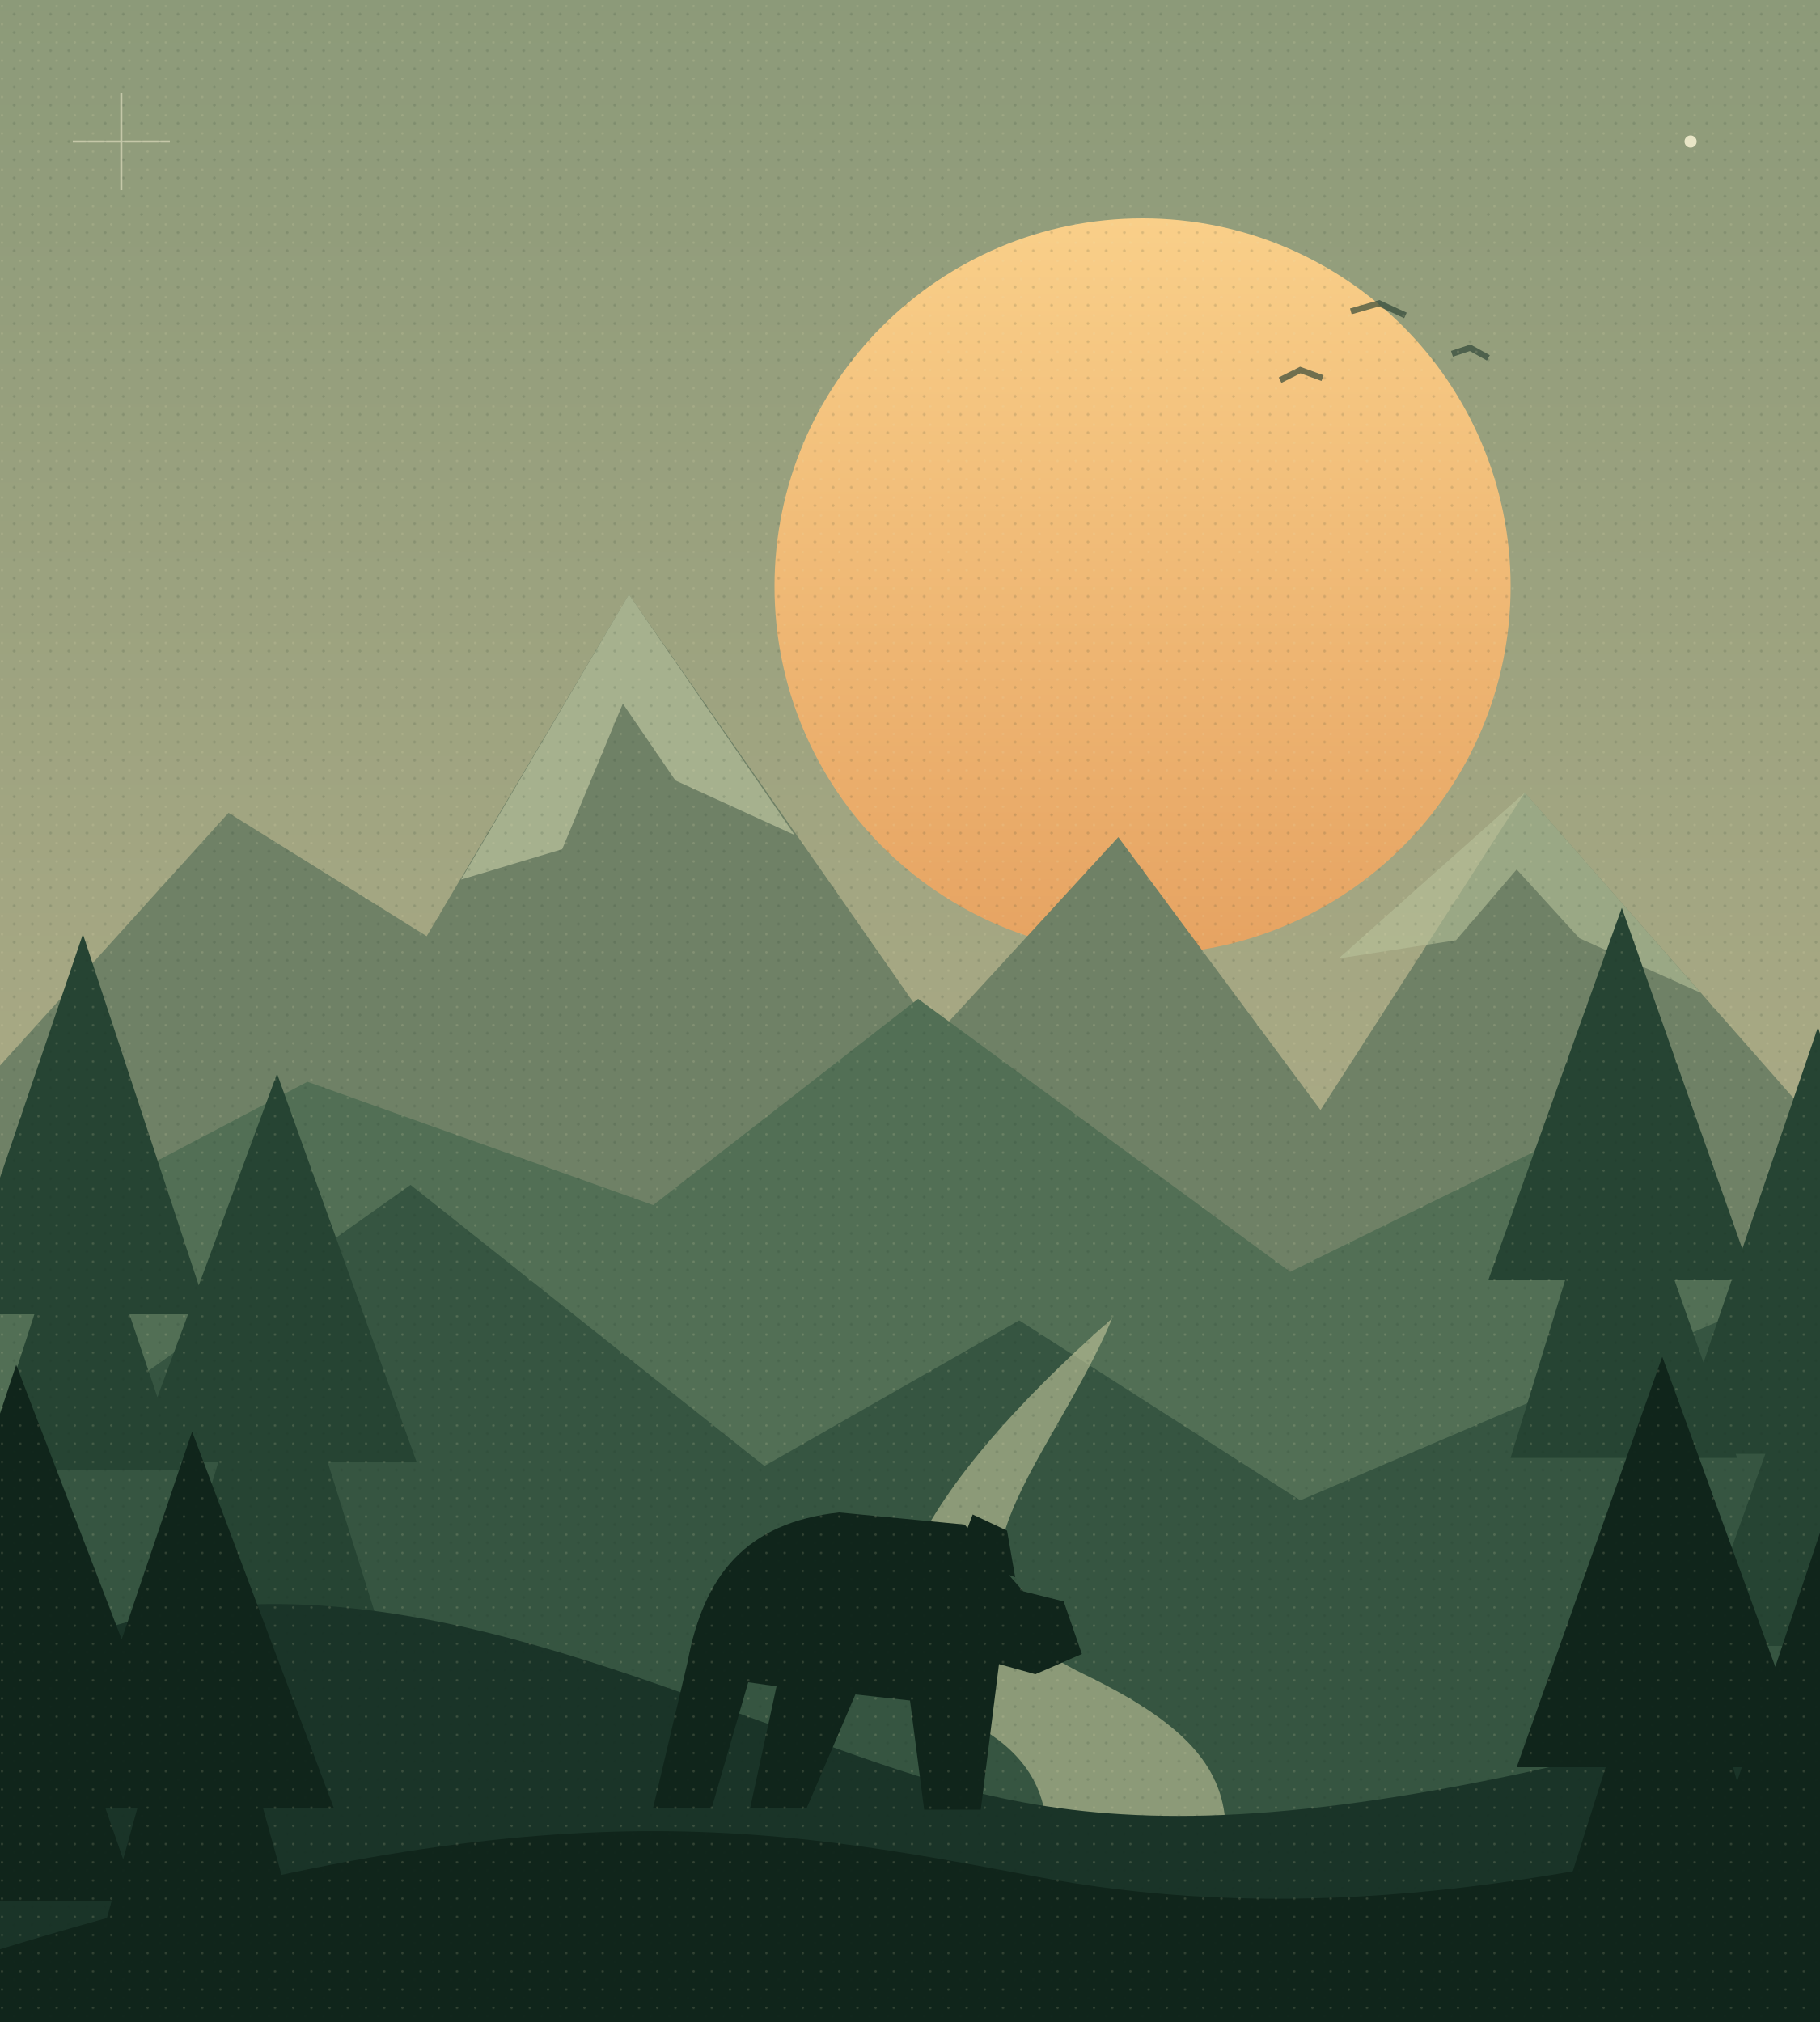
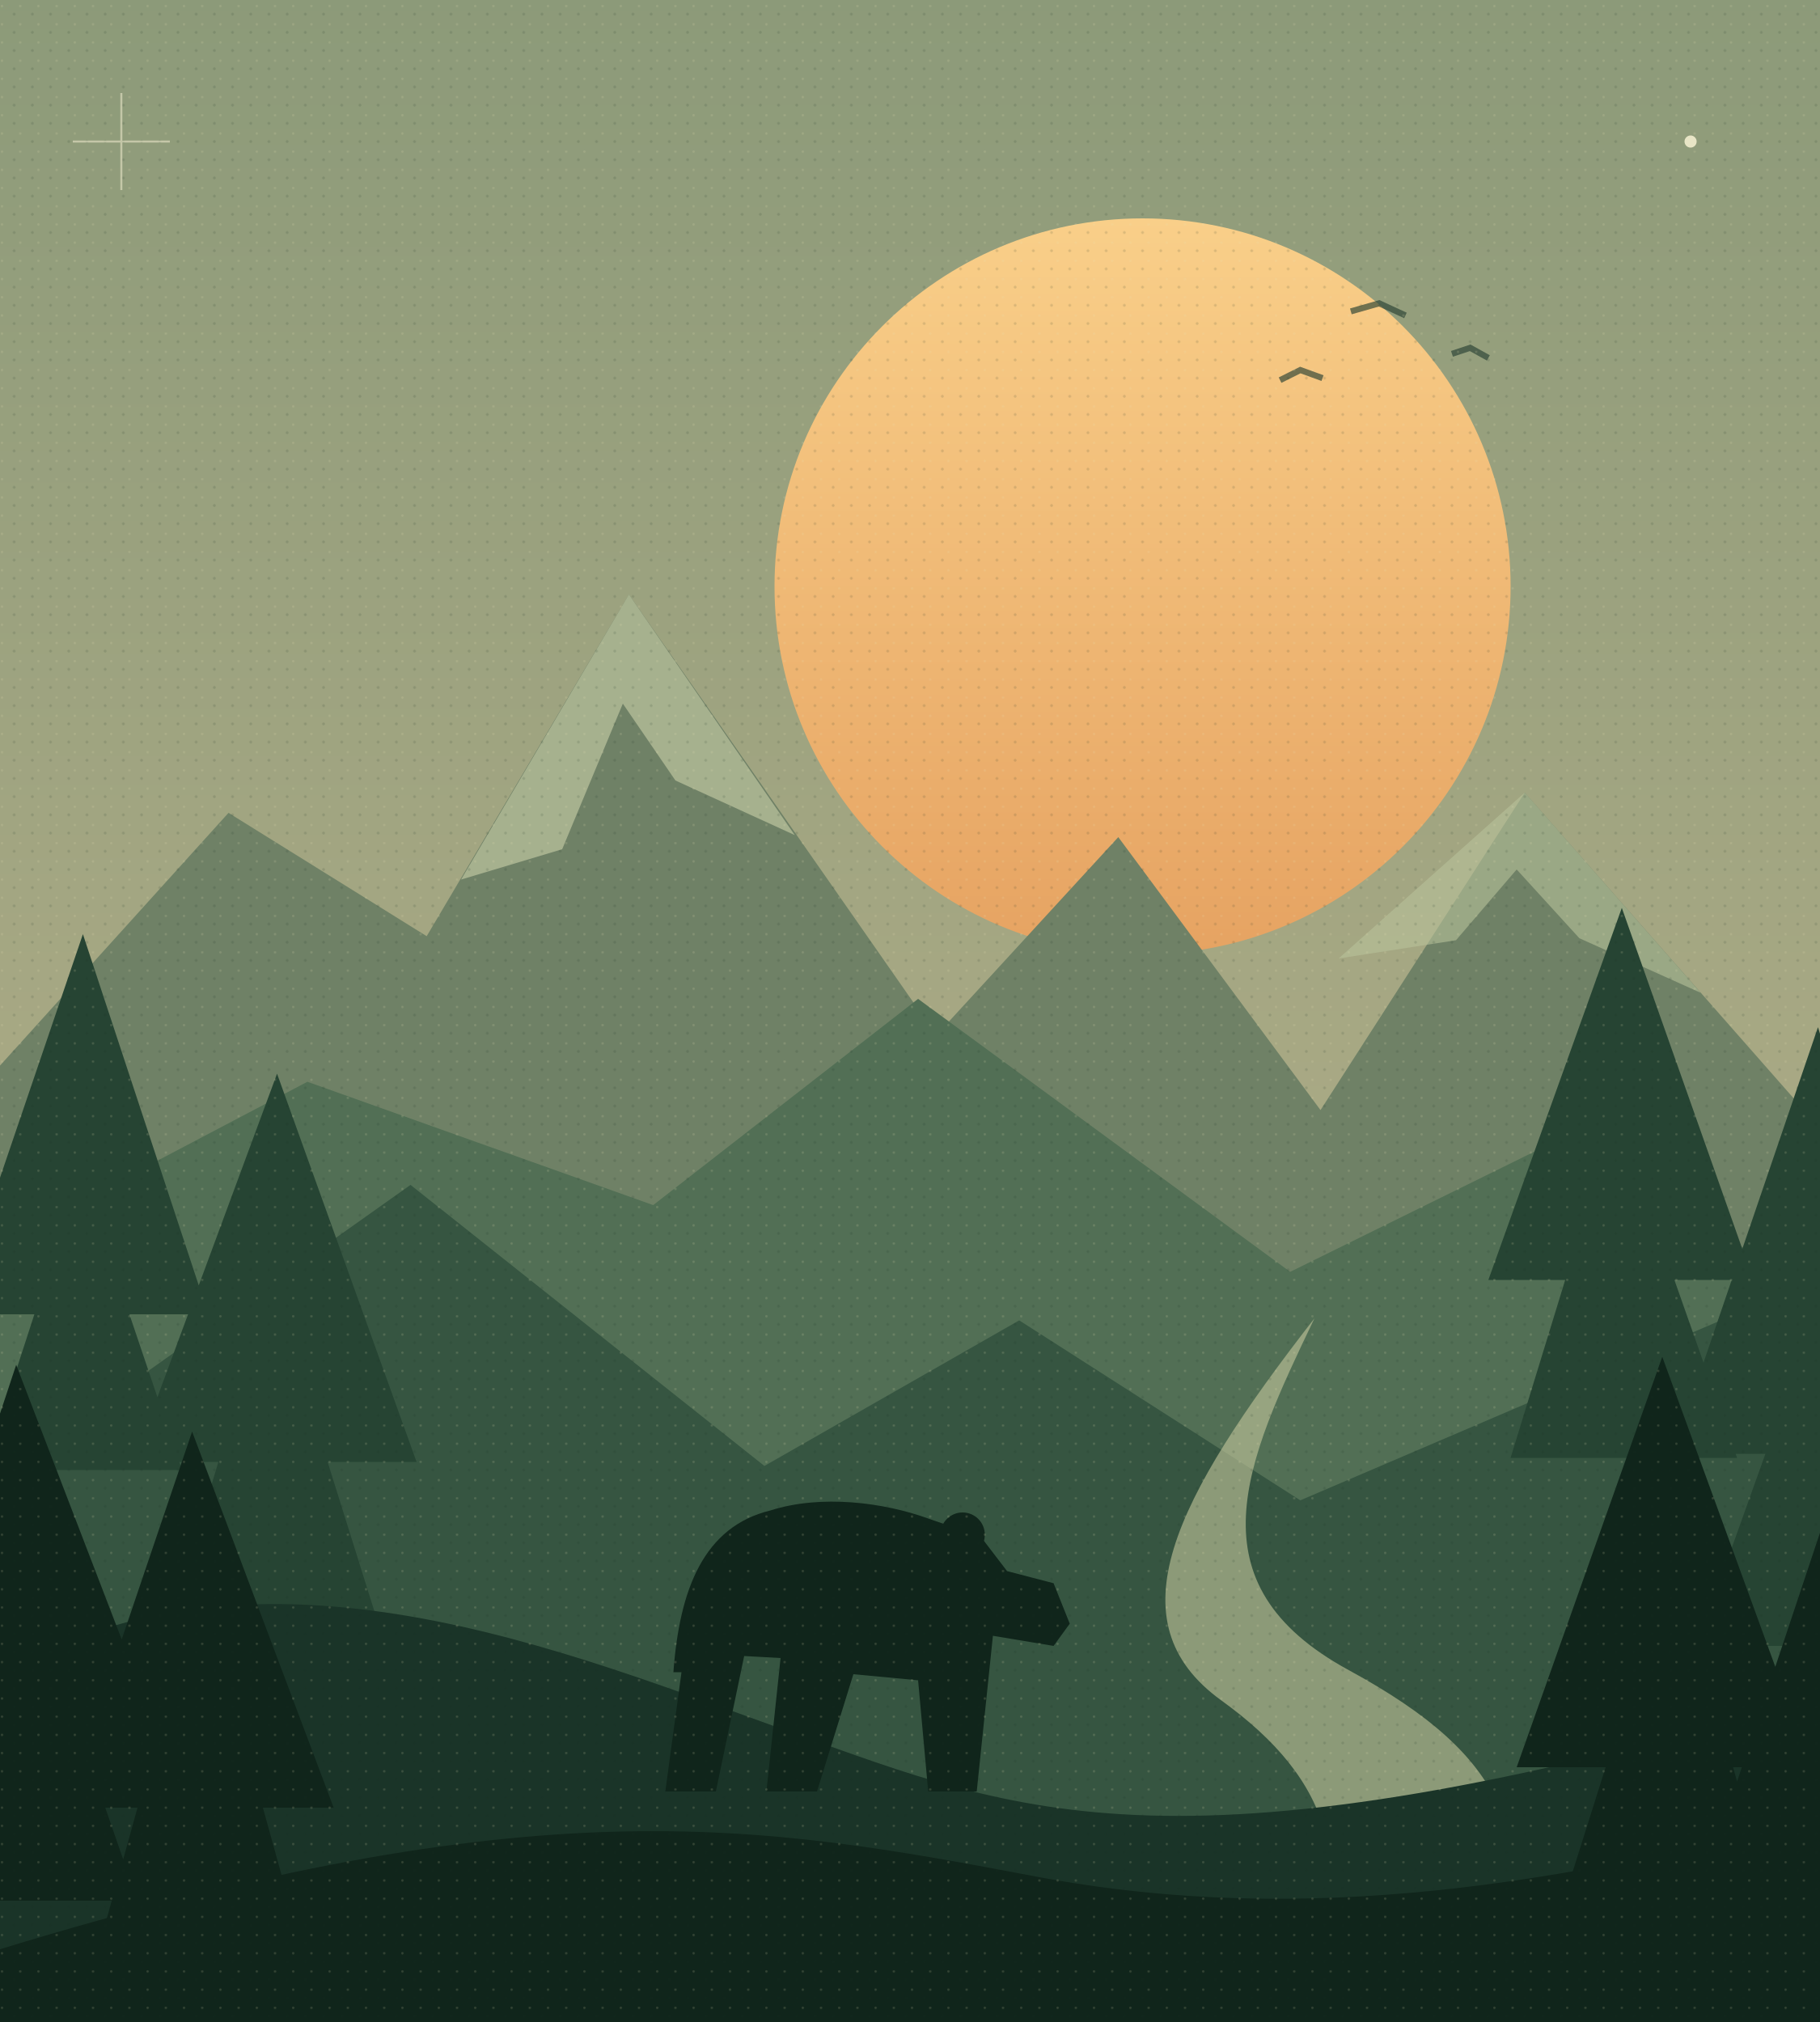
<svg xmlns="http://www.w3.org/2000/svg" viewBox="0 0 900 1000" fill="none">
  <defs>
    <linearGradient id="sky" x2="0" y2="1">
      <stop stop-color="#8c9a79" />
      <stop offset="1" stop-color="#c0b58d" />
    </linearGradient>
    <linearGradient id="sun" x2="0" y2="1">
      <stop stop-color="#f9cf89" />
      <stop offset="1" stop-color="#e6a362" />
    </linearGradient>
    <pattern id="grain" width="9" height="9" patternUnits="userSpaceOnUse">
      <circle cx="1" cy="3" r=".6" fill="#e7e2b0" opacity=".16" />
      <circle cx="7" cy="7" r=".7" fill="#152b22" opacity=".13" />
    </pattern>
  </defs>
  <path fill="url(#sky)" d="M0 0h900v1000H0z" />
  <circle cx="565" cy="290" r="182" fill="url(#sun)" />
  <path d="m0 527 113-125 98 61 100-169 152 218 90-98 100 135 101-157 146 166v442H0Z" fill="#6f8166" />
  <path d="m228 435 83-141 82 119-59-27-26-38-30 72Z" fill="#cbd0a9" opacity=".6" />
  <path d="m662 474 92-82 87 99-60-27-31-34-30 35Z" fill="#b8c29a" opacity=".6" />
  <path d="m0 615 152-80 171 61 131-102 184 135 130-64 132 73v362H0Z" fill="#526f55" />
  <path d="m0 730 203-144 175 139 126-72 139 89 257-110v368H0Z" fill="#365541" />
-   <path d="M550 652c-99 87-142 166-74 198s40 94 5 150h95c44-94 47-130-40-172s-18-100 14-176" fill="#c5c89c" opacity=".6" />
+   <path d="M650 652c-70 90-100 150-46 189s71 84 36 159h95c31-89 11-131-68-174s-51-103-17-174Z" fill="#c5c89c" opacity=".6" />
  <g fill="#264433">
    <path d="m41 462-64 188h40L-8 727h98l-26-77h39ZM137 531l-71 192h42l-25 83h105l-26-83h44ZM802 449l-66 184h38l-27 88h112l-31-88h39ZM899 508l-72 211h46l-34 95h117l-32-95h40Z" />
  </g>
  <path d="M0 828c130-75 280-11 392 29s190 75 508-18v161H0Z" fill="#1a3428" />
  <g fill="#10251b">
    <path d="m8 675-63 190h40l-22 75H68l-26-75h39ZM95 708 32 894h36l-23 83h108l-23-83h35ZM822 671l-72 203h44l-30 95h120l-27-95h39ZM907 737l-63 189h36l-24 74h110l-27-74h37Z" />
-     <path d="M340 822c8-43 29-69 75-74l62 6 29 33 20 5 9 26-23 10-18-5-9 72h-28l-7-54-27-3-24 56h-28l13-60-14-2-18 62h-29Z" />
-     <path d="m473 770 8-21 17 8 4 23Z" />
+     <path d="M333 827c3-41 15-72 48-80 25-8 56-4 78 4l26 9 13 17 23 6 8 20-8 11-30-5-8 77h-24l-5-55-32-3-18 58h-25l7-66-18-1-14 67h-25l8-59Z" />
+     <circle cx="476" cy="759" r="11" />
    <path d="M0 964c265-81 375-62 512-36s263 2 388-29v101H0Z" />
  </g>
  <g stroke="#284032" stroke-width="3" opacity=".65">
    <path d="m668 154 14-4 13 6m-62 32 10-5 11 4m64-12 9-3 9 5" />
  </g>
  <path fill="url(#grain)" d="M0 0h900v1000H0z" />
  <path d="M36 70h48m-24-24v48" stroke="#e8e5c6" opacity=".6" />
  <circle cx="836" cy="70" r="3" fill="#e8e5c6" />
</svg>
